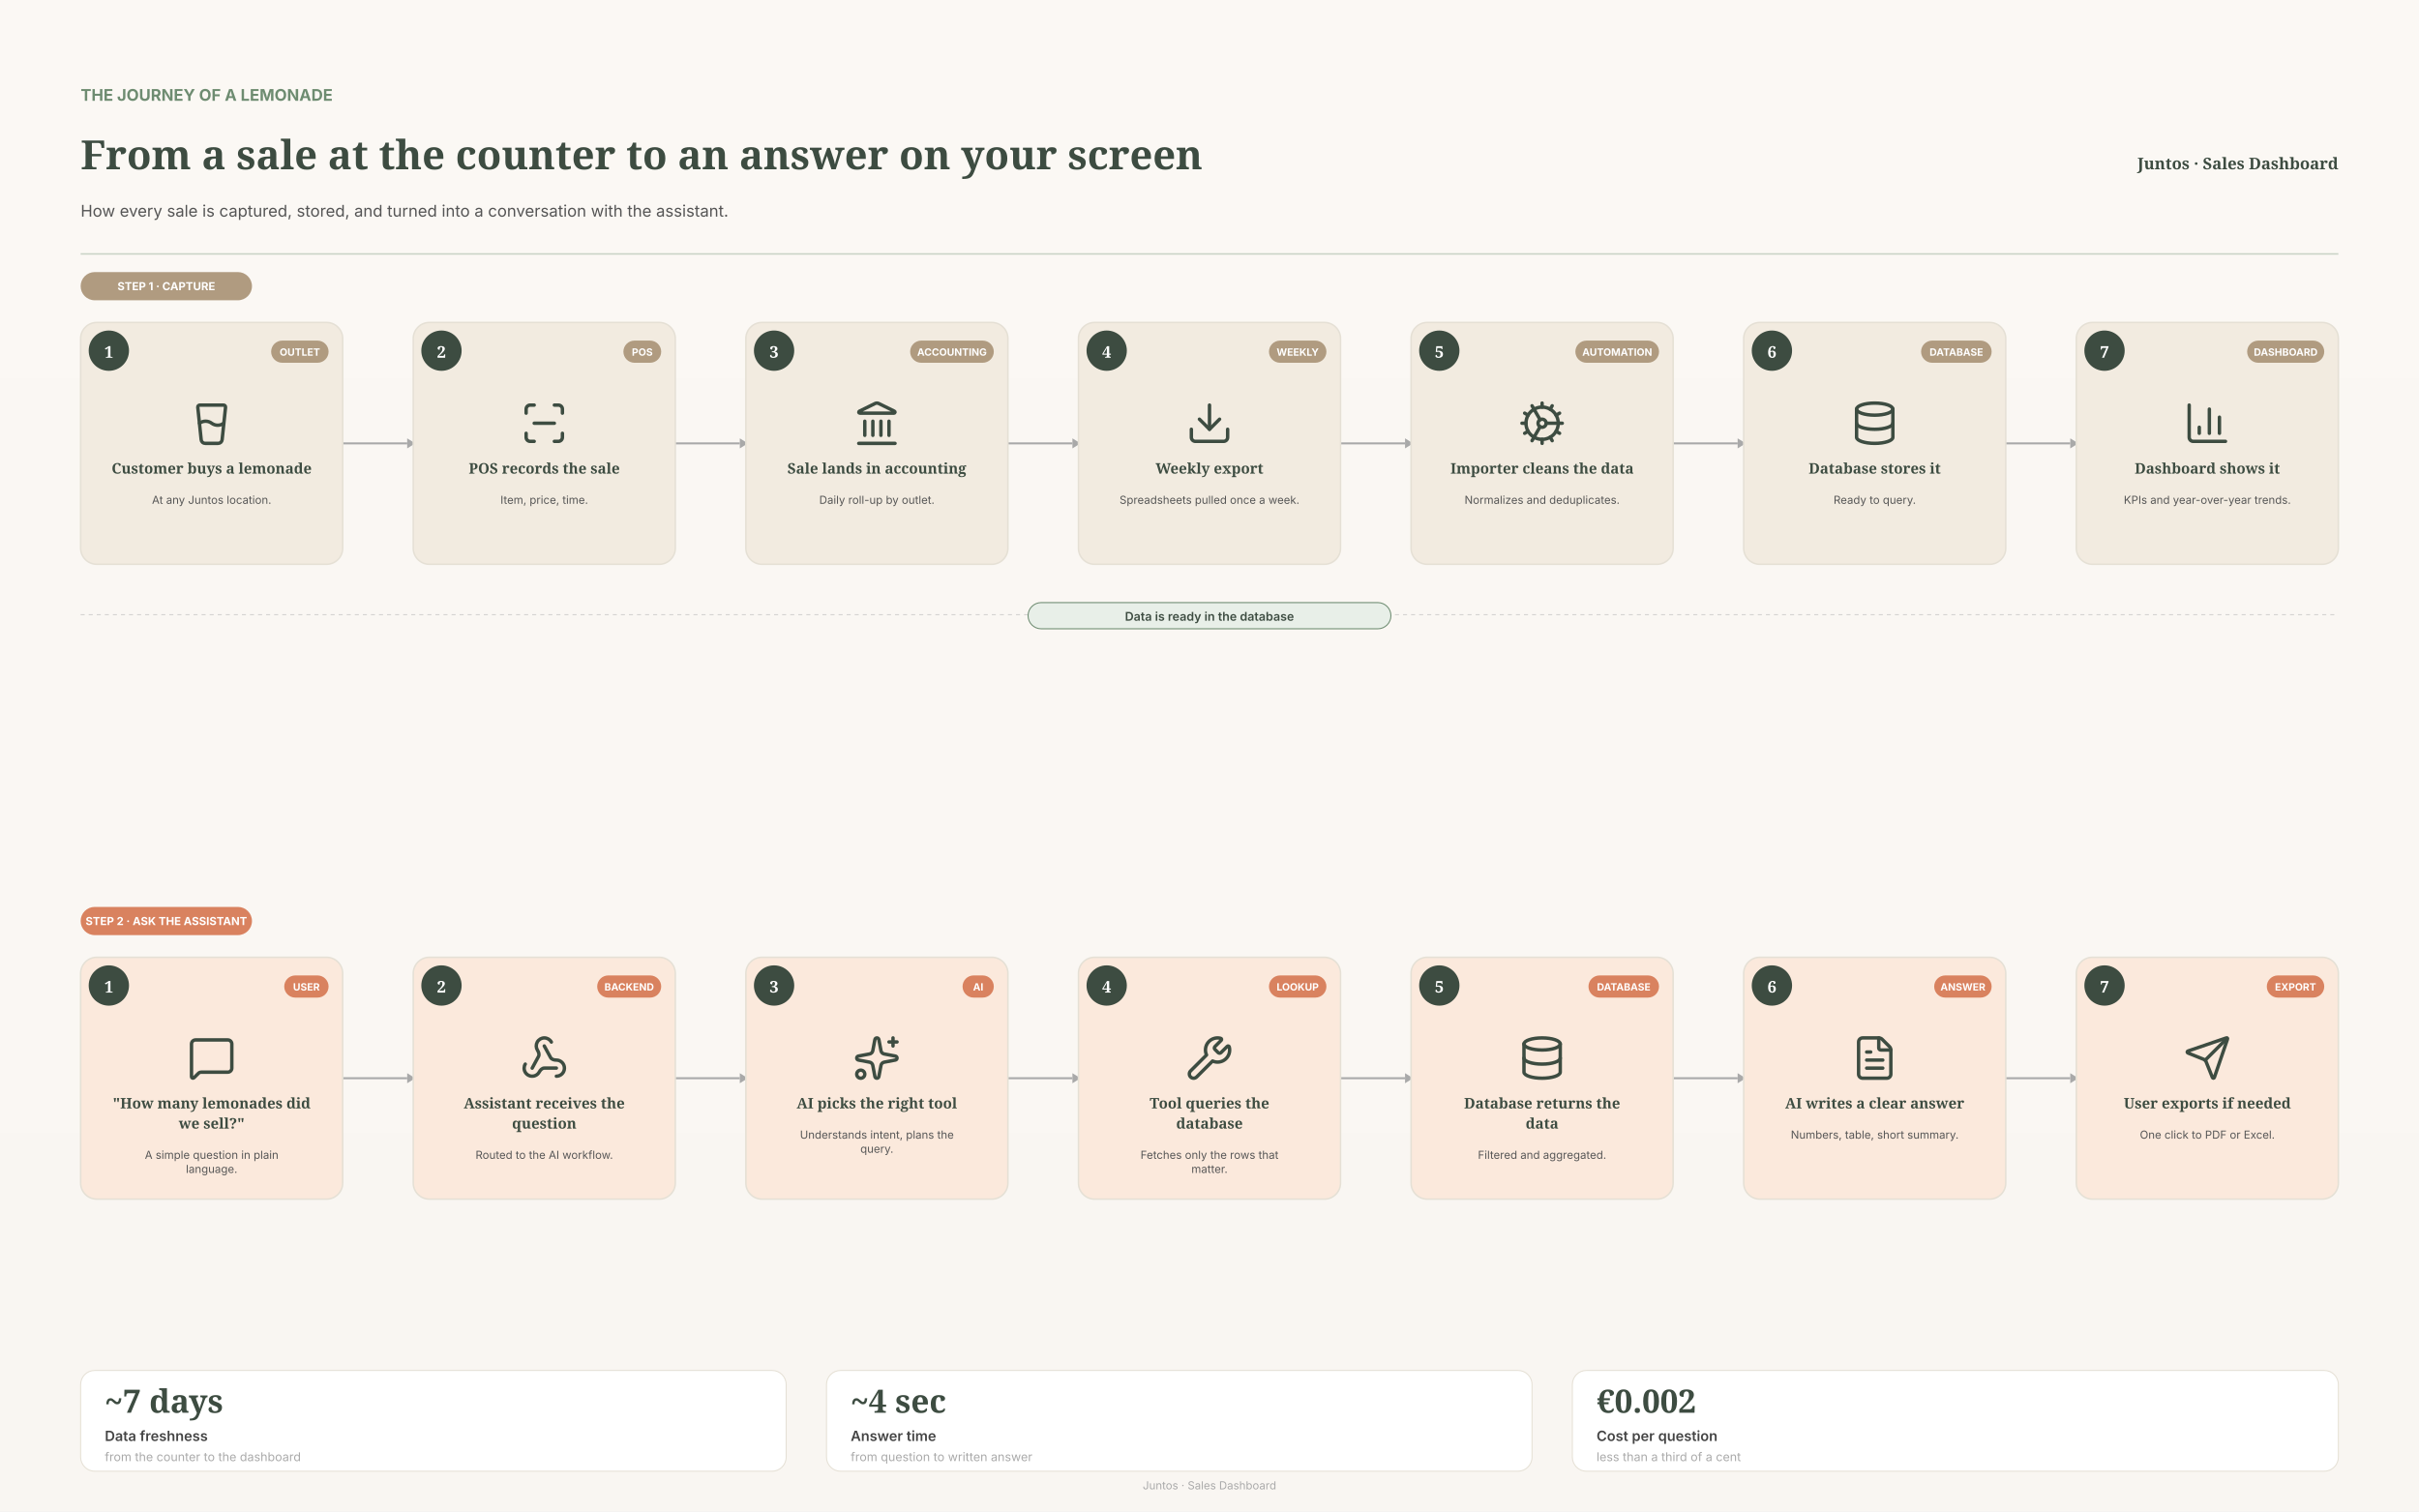
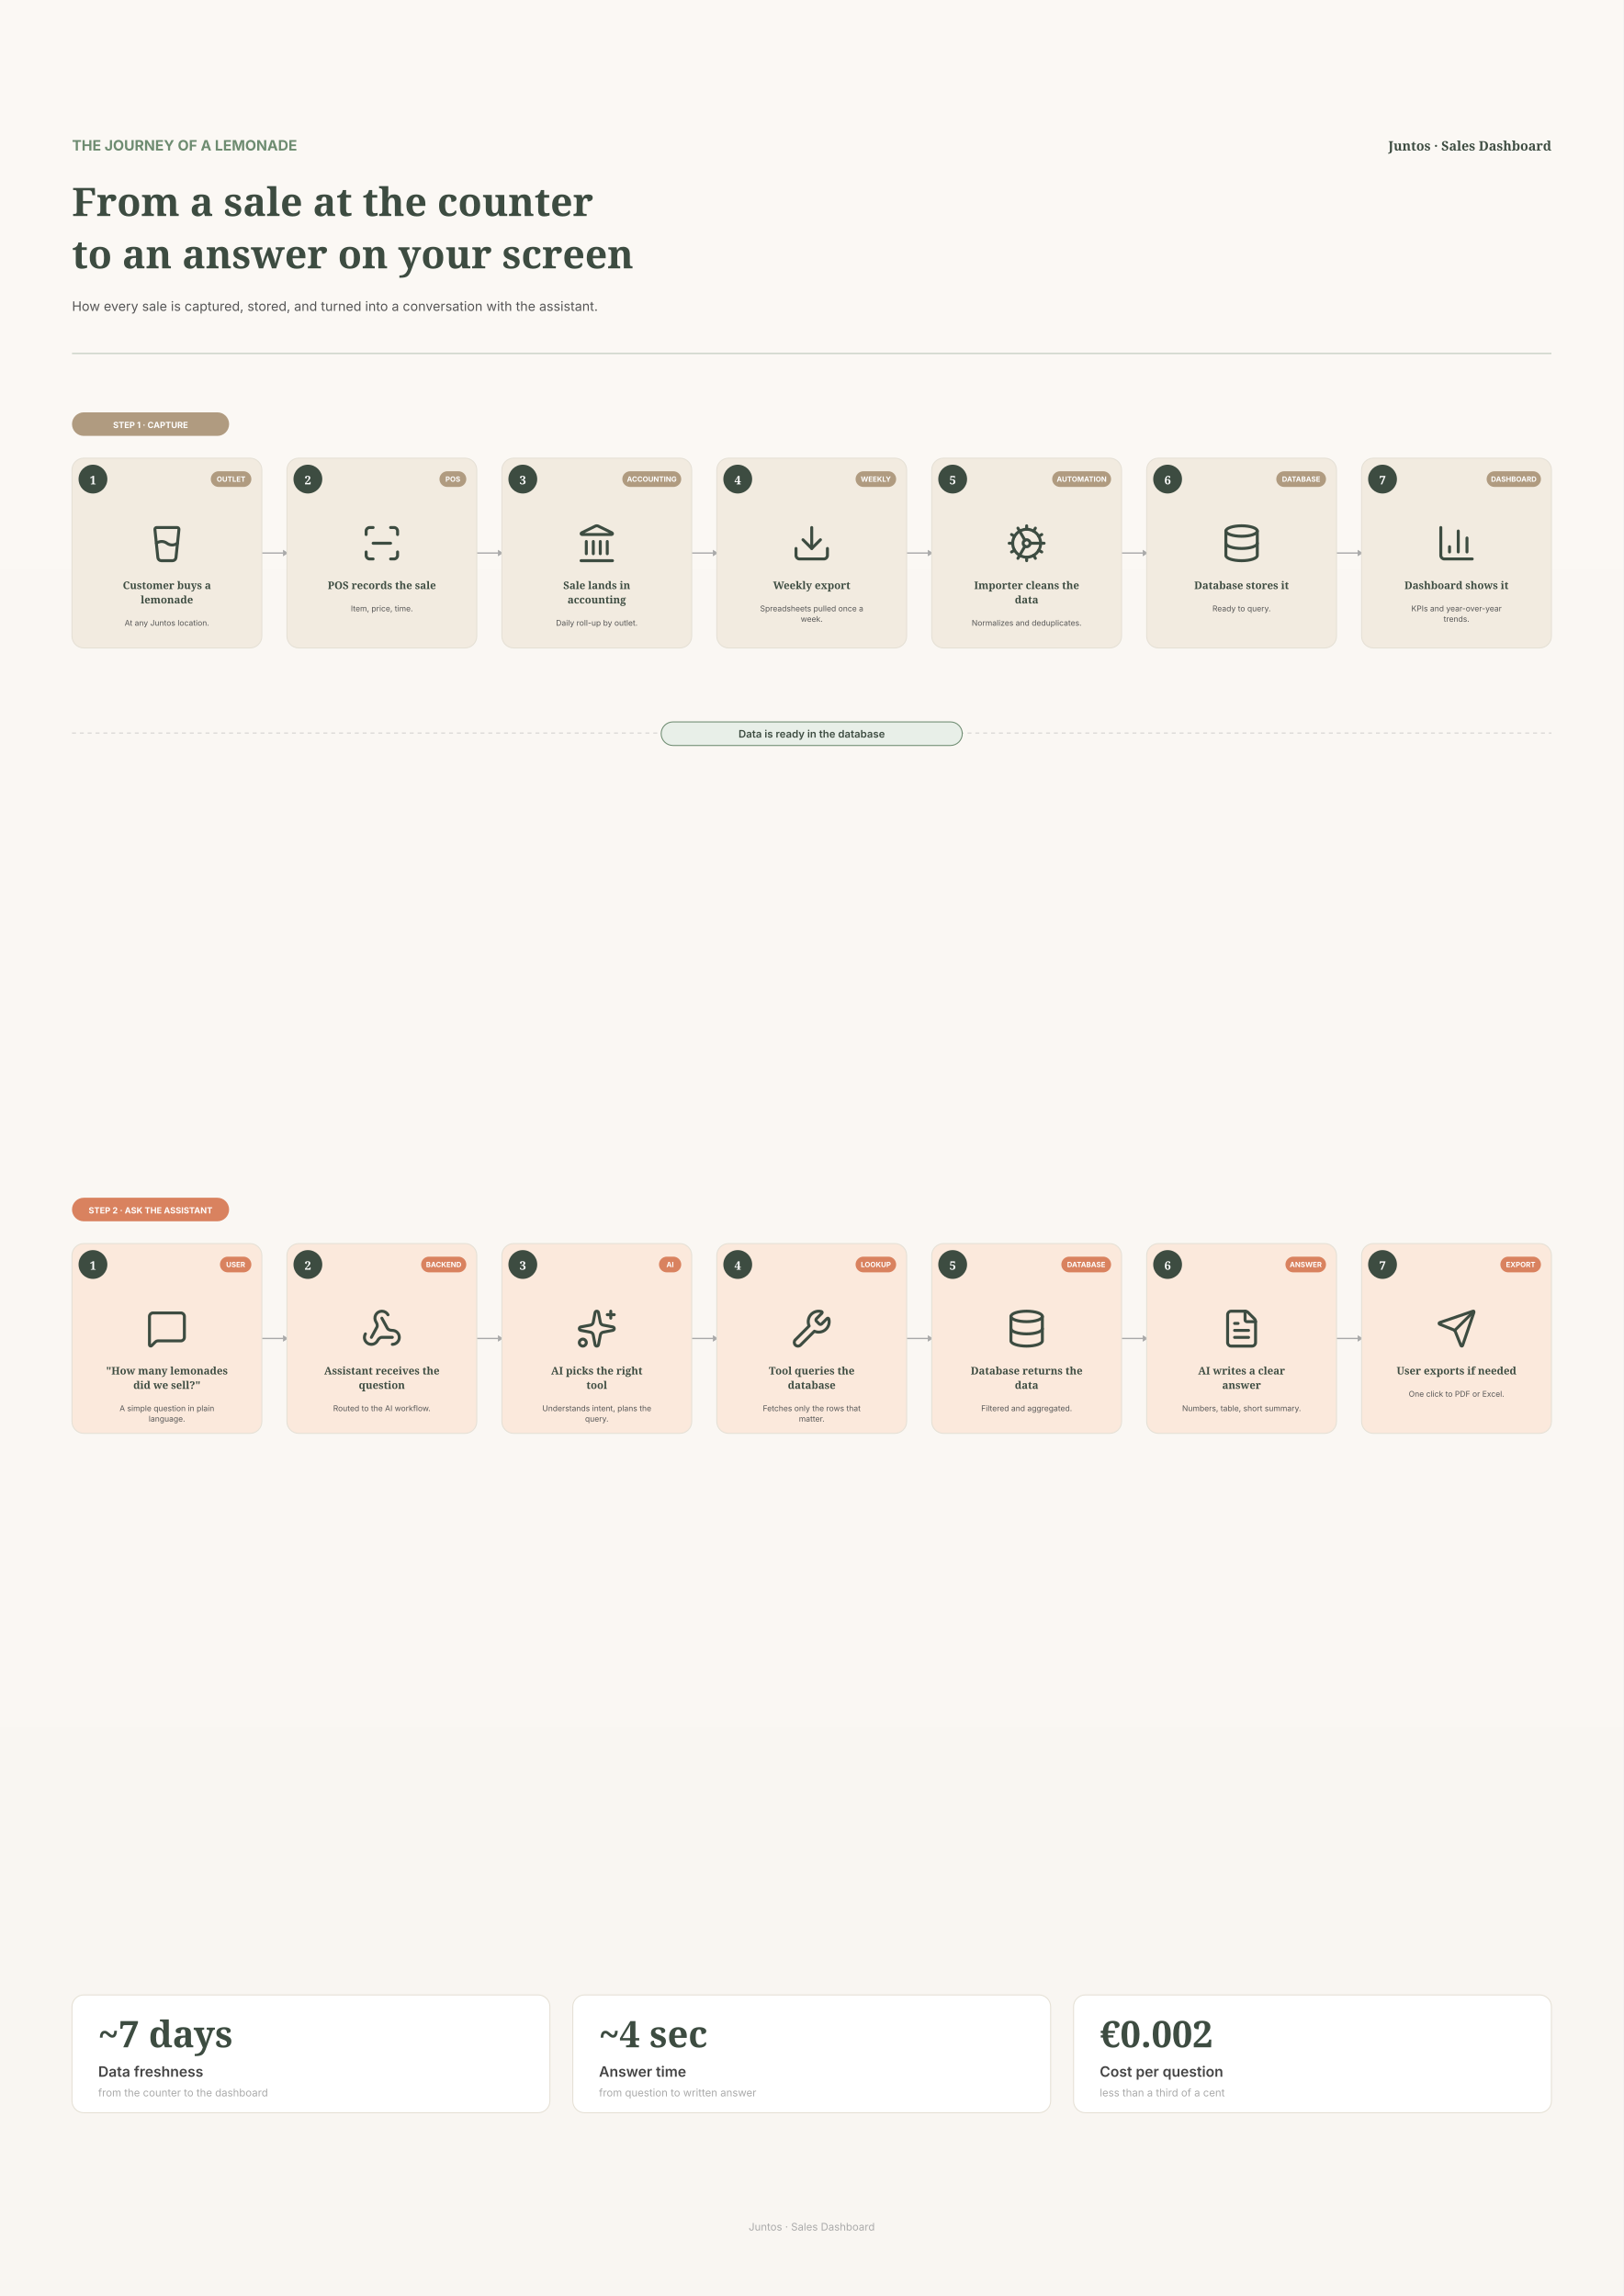
- <svg xmlns="http://www.w3.org/2000/svg" width="2400" height="1500" viewBox="0 0 2400 1500">
+ <svg xmlns="http://www.w3.org/2000/svg" width="2480" height="3508" viewBox="0 0 2480 3508">
  <defs>
    <linearGradient id="bgGrad" x1="0" y1="0" x2="0" y2="1">
      <stop offset="0%" stop-color="#FBF8F4" />
      <stop offset="100%" stop-color="#F9F6F2" />
    </linearGradient>
  </defs>
  <rect width="100%" height="100%" fill="url(#bgGrad)" />
-   <text x="80" y="100" font-family="Inter, sans-serif" font-size="16" font-weight="700" fill="#6E8C71" text-anchor="start">THE JOURNEY OF A LEMONADE</text>
-   <text x="80" y="168" font-family="Lora, serif" font-size="40" font-weight="600" fill="#3D4C41" text-anchor="start">From a sale at the counter to an answer on your screen</text>
-   <text x="80" y="215" font-family="Inter, sans-serif" font-size="16" font-weight="normal" fill="#555" text-anchor="start">How every sale is captured, stored, and turned into a conversation with the assistant.</text>
-   <line x1="80" y1="252" x2="2320" y2="252" stroke="#6E8C71" stroke-width="1.5" opacity="0.35" />
-   <text x="2320" y="168" font-family="Lora, serif" font-size="16" font-weight="600" fill="#3D4C41" text-anchor="end">Juntos · Sales Dashboard</text>
-   <rect x="80" y="270" width="170" height="28" rx="14" ry="14" fill="#B09B80" />
-   <text x="165" y="288" font-family="Inter, sans-serif" font-size="11" font-weight="700" fill="#fff" text-anchor="middle">STEP 1 · CAPTURE</text>
-   <line x1="336" y1="440" x2="404" y2="440" stroke="#A9A9A9" stroke-width="2" />
-   <polygon points="404,435 412,440 404,445" fill="#A9A9A9" />
-   <line x1="666" y1="440" x2="734" y2="440" stroke="#A9A9A9" stroke-width="2" />
-   <polygon points="734,435 742,440 734,445" fill="#A9A9A9" />
-   <line x1="996" y1="440" x2="1064" y2="440" stroke="#A9A9A9" stroke-width="2" />
-   <polygon points="1064,435 1072,440 1064,445" fill="#A9A9A9" />
-   <line x1="1326" y1="440" x2="1394" y2="440" stroke="#A9A9A9" stroke-width="2" />
-   <polygon points="1394,435 1402,440 1394,445" fill="#A9A9A9" />
-   <line x1="1656" y1="440" x2="1724" y2="440" stroke="#A9A9A9" stroke-width="2" />
-   <polygon points="1724,435 1732,440 1724,445" fill="#A9A9A9" />
-   <line x1="1986" y1="440" x2="2054" y2="440" stroke="#A9A9A9" stroke-width="2" />
-   <polygon points="2054,435 2062,440 2054,445" fill="#A9A9A9" />
-   <rect x="80" y="320" width="260" height="240" rx="16" ry="16" fill="#F2EBE0" stroke="#E5E0D5" stroke-width="1.5" />
-   <circle cx="108" cy="348" r="20" fill="#3D4C41" />
-   <text x="108" y="355" font-family="Lora, serif" font-size="16" font-weight="700" fill="#fff" text-anchor="middle">1</text>
-   <rect x="269" y="338" width="57" height="22" rx="11" ry="11" fill="#B09B80" />
-   <text x="297.5" y="353" font-family="Inter, sans-serif" font-size="10" font-weight="700" fill="#fff" text-anchor="middle">OUTLET</text>
-   <g transform="translate(186, 396) scale(2)" fill="none" stroke="#3D4C41" stroke-width="1.7" stroke-linecap="round" stroke-linejoin="round">
+   <text x="110" y="230" font-family="Inter, sans-serif" font-size="22" font-weight="700" fill="#6E8C71" text-anchor="start">THE JOURNEY OF A LEMONADE</text>
+   <text x="110" y="330" font-family="Lora, serif" font-size="60" font-weight="600" fill="#3D4C41" text-anchor="start">From a sale at the counter</text>
+   <text x="110" y="410" font-family="Lora, serif" font-size="60" font-weight="600" fill="#3D4C41" text-anchor="start">to an answer on your screen</text>
+   <text x="110" y="475" font-family="Inter, sans-serif" font-size="20" font-weight="normal" fill="#555" text-anchor="start">How every sale is captured, stored, and turned into a conversation with the assistant.</text>
+   <line x1="110" y1="540" x2="2370" y2="540" stroke="#6E8C71" stroke-width="2" opacity="0.35" />
+   <text x="2370" y="230" font-family="Lora, serif" font-size="20" font-weight="600" fill="#3D4C41" text-anchor="end">Juntos · Sales Dashboard</text>
+   <rect x="110" y="630" width="240" height="36" rx="18" ry="18" fill="#B09B80" />
+   <text x="230" y="654" font-family="Inter, sans-serif" font-size="13" font-weight="700" fill="#fff" text-anchor="middle">STEP 1 · CAPTURE</text>
+   <line x1="396" y1="845" x2="432.333" y2="845" stroke="#A9A9A9" stroke-width="2" />
+   <polygon points="432.333,840 440.333,845 432.333,850" fill="#A9A9A9" />
+   <line x1="724.333" y1="845" x2="760.667" y2="845" stroke="#A9A9A9" stroke-width="2" />
+   <polygon points="760.667,840 768.667,845 760.667,850" fill="#A9A9A9" />
+   <line x1="1052.667" y1="845" x2="1089" y2="845" stroke="#A9A9A9" stroke-width="2" />
+   <polygon points="1089,840 1097,845 1089,850" fill="#A9A9A9" />
+   <line x1="1381" y1="845" x2="1417.333" y2="845" stroke="#A9A9A9" stroke-width="2" />
+   <polygon points="1417.333,840 1425.333,845 1417.333,850" fill="#A9A9A9" />
+   <line x1="1709.333" y1="845" x2="1745.667" y2="845" stroke="#A9A9A9" stroke-width="2" />
+   <polygon points="1745.667,840 1753.667,845 1745.667,850" fill="#A9A9A9" />
+   <line x1="2037.667" y1="845" x2="2074" y2="845" stroke="#A9A9A9" stroke-width="2" />
+   <polygon points="2074,840 2082,845 2074,850" fill="#A9A9A9" />
+   <rect x="110" y="700" width="290" height="290" rx="18" ry="18" fill="#F2EBE0" stroke="#E5E0D5" stroke-width="1.5" />
+   <circle cx="142" cy="732" r="22" fill="#3D4C41" />
+   <text x="142" y="740" font-family="Lora, serif" font-size="18" font-weight="700" fill="#fff" text-anchor="middle">1</text>
+   <rect x="322" y="720" width="62" height="24" rx="12" ry="12" fill="#B09B80" />
+   <text x="353" y="736" font-family="Inter, sans-serif" font-size="11" font-weight="700" fill="#fff" text-anchor="middle">OUTLET</text>
+   <g transform="translate(223, 798) scale(2.666667)" fill="none" stroke="#3D4C41" stroke-width="1.7" stroke-linecap="round" stroke-linejoin="round">
    <path d="M5.116 4.104A1 1 0 0 1 6.11 3h11.78a1 1 0 0 1 .994 1.105L17.19 20.21A2 2 0 0 1 15.2 22H8.8a2 2 0 0 1-2-1.79z" />
    <path d="M6 12a5 5 0 0 1 6 0 5 5 0 0 0 6 0" />
  </g>
-   <text x="210" y="470" font-family="Lora, serif" font-size="14.5" font-weight="600" fill="#3D4C41" text-anchor="middle">Customer buys a lemonade</text>
-   <text x="210" y="500" font-family="Inter, sans-serif" font-size="11" font-weight="normal" fill="#555" text-anchor="middle">At any Juntos location.</text>
-   <rect x="410" y="320" width="260" height="240" rx="16" ry="16" fill="#F2EBE0" stroke="#E5E0D5" stroke-width="1.5" />
-   <circle cx="438" cy="348" r="20" fill="#3D4C41" />
-   <text x="438" y="355" font-family="Lora, serif" font-size="16" font-weight="700" fill="#fff" text-anchor="middle">2</text>
-   <rect x="618.5" y="338" width="37.5" height="22" rx="11" ry="11" fill="#B09B80" />
-   <text x="637.25" y="353" font-family="Inter, sans-serif" font-size="10" font-weight="700" fill="#fff" text-anchor="middle">POS</text>
-   <g transform="translate(516, 396) scale(2)" fill="none" stroke="#3D4C41" stroke-width="1.7" stroke-linecap="round" stroke-linejoin="round">
+   <text x="255" y="900" font-family="Lora, serif" font-size="16" font-weight="600" fill="#3D4C41" text-anchor="middle">Customer buys a</text>
+   <text x="255" y="922" font-family="Lora, serif" font-size="16" font-weight="600" fill="#3D4C41" text-anchor="middle">lemonade</text>
+   <text x="255" y="956" font-family="Inter, sans-serif" font-size="12" font-weight="normal" fill="#555" text-anchor="middle">At any Juntos location.</text>
+   <rect x="438.333" y="700" width="290" height="290" rx="18" ry="18" fill="#F2EBE0" stroke="#E5E0D5" stroke-width="1.5" />
+   <circle cx="470.333" cy="732" r="22" fill="#3D4C41" />
+   <text x="470.333" y="740" font-family="Lora, serif" font-size="18" font-weight="700" fill="#fff" text-anchor="middle">2</text>
+   <rect x="671.333" y="720" width="41" height="24" rx="12" ry="12" fill="#B09B80" />
+   <text x="691.833" y="736" font-family="Inter, sans-serif" font-size="11" font-weight="700" fill="#fff" text-anchor="middle">POS</text>
+   <g transform="translate(551.3333, 798) scale(2.666667)" fill="none" stroke="#3D4C41" stroke-width="1.7" stroke-linecap="round" stroke-linejoin="round">
    <path d="M3 7V5a2 2 0 0 1 2-2h2" />
    <path d="M17 3h2a2 2 0 0 1 2 2v2" />
    <path d="M21 17v2a2 2 0 0 1-2 2h-2" />
    <path d="M7 21H5a2 2 0 0 1-2-2v-2" />
    <path d="M7 12h10" />
  </g>
-   <text x="540" y="470" font-family="Lora, serif" font-size="14.5" font-weight="600" fill="#3D4C41" text-anchor="middle">POS records the sale</text>
-   <text x="540" y="500" font-family="Inter, sans-serif" font-size="11" font-weight="normal" fill="#555" text-anchor="middle">Item, price, time.</text>
-   <rect x="740" y="320" width="260" height="240" rx="16" ry="16" fill="#F2EBE0" stroke="#E5E0D5" stroke-width="1.5" />
-   <circle cx="768" cy="348" r="20" fill="#3D4C41" />
-   <text x="768" y="355" font-family="Lora, serif" font-size="16" font-weight="700" fill="#fff" text-anchor="middle">3</text>
-   <rect x="903" y="338" width="83" height="22" rx="11" ry="11" fill="#B09B80" />
-   <text x="944.5" y="353" font-family="Inter, sans-serif" font-size="10" font-weight="700" fill="#fff" text-anchor="middle">ACCOUNTING</text>
-   <g transform="translate(846, 396) scale(2)" fill="none" stroke="#3D4C41" stroke-width="1.7" stroke-linecap="round" stroke-linejoin="round">
+   <text x="583.333" y="900" font-family="Lora, serif" font-size="16" font-weight="600" fill="#3D4C41" text-anchor="middle">POS records the sale</text>
+   <text x="583.333" y="934" font-family="Inter, sans-serif" font-size="12" font-weight="normal" fill="#555" text-anchor="middle">Item, price, time.</text>
+   <rect x="766.667" y="700" width="290" height="290" rx="18" ry="18" fill="#F2EBE0" stroke="#E5E0D5" stroke-width="1.5" />
+   <circle cx="798.667" cy="732" r="22" fill="#3D4C41" />
+   <text x="798.667" y="740" font-family="Lora, serif" font-size="18" font-weight="700" fill="#fff" text-anchor="middle">3</text>
+   <rect x="950.667" y="720" width="90" height="24" rx="12" ry="12" fill="#B09B80" />
+   <text x="995.667" y="736" font-family="Inter, sans-serif" font-size="11" font-weight="700" fill="#fff" text-anchor="middle">ACCOUNTING</text>
+   <g transform="translate(879.6667, 798) scale(2.666667)" fill="none" stroke="#3D4C41" stroke-width="1.7" stroke-linecap="round" stroke-linejoin="round">
    <path d="M10 18v-7" />
    <path d="M11.119 2.205a2 2 0 0 1 1.762 0l7.84 3.846A.5.5 0 0 1 20.5 7h-17a.5.5 0 0 1-.22-.949z" />
    <path d="M14 18v-7" />
    <path d="M18 18v-7" />
    <path d="M3 22h18" />
    <path d="M6 18v-7" />
  </g>
-   <text x="870" y="470" font-family="Lora, serif" font-size="14.5" font-weight="600" fill="#3D4C41" text-anchor="middle">Sale lands in accounting</text>
-   <text x="870" y="500" font-family="Inter, sans-serif" font-size="11" font-weight="normal" fill="#555" text-anchor="middle">Daily roll-up by outlet.</text>
-   <rect x="1070" y="320" width="260" height="240" rx="16" ry="16" fill="#F2EBE0" stroke="#E5E0D5" stroke-width="1.5" />
-   <circle cx="1098" cy="348" r="20" fill="#3D4C41" />
-   <text x="1098" y="355" font-family="Lora, serif" font-size="16" font-weight="700" fill="#fff" text-anchor="middle">4</text>
-   <rect x="1259" y="338" width="57" height="22" rx="11" ry="11" fill="#B09B80" />
-   <text x="1287.5" y="353" font-family="Inter, sans-serif" font-size="10" font-weight="700" fill="#fff" text-anchor="middle">WEEKLY</text>
-   <g transform="translate(1176, 396) scale(2)" fill="none" stroke="#3D4C41" stroke-width="1.7" stroke-linecap="round" stroke-linejoin="round">
+   <text x="911.667" y="900" font-family="Lora, serif" font-size="16" font-weight="600" fill="#3D4C41" text-anchor="middle">Sale lands in</text>
+   <text x="911.667" y="922" font-family="Lora, serif" font-size="16" font-weight="600" fill="#3D4C41" text-anchor="middle">accounting</text>
+   <text x="911.667" y="956" font-family="Inter, sans-serif" font-size="12" font-weight="normal" fill="#555" text-anchor="middle">Daily roll-up by outlet.</text>
+   <rect x="1095" y="700" width="290" height="290" rx="18" ry="18" fill="#F2EBE0" stroke="#E5E0D5" stroke-width="1.5" />
+   <circle cx="1127" cy="732" r="22" fill="#3D4C41" />
+   <text x="1127" y="740" font-family="Lora, serif" font-size="18" font-weight="700" fill="#fff" text-anchor="middle">4</text>
+   <rect x="1307" y="720" width="62" height="24" rx="12" ry="12" fill="#B09B80" />
+   <text x="1338" y="736" font-family="Inter, sans-serif" font-size="11" font-weight="700" fill="#fff" text-anchor="middle">WEEKLY</text>
+   <g transform="translate(1208, 798) scale(2.666667)" fill="none" stroke="#3D4C41" stroke-width="1.7" stroke-linecap="round" stroke-linejoin="round">
    <path d="M12 15V3" />
    <path d="M21 15v4a2 2 0 0 1-2 2H5a2 2 0 0 1-2-2v-4" />
    <path d="m7 10 5 5 5-5" />
  </g>
-   <text x="1200" y="470" font-family="Lora, serif" font-size="14.5" font-weight="600" fill="#3D4C41" text-anchor="middle">Weekly export</text>
-   <text x="1200" y="500" font-family="Inter, sans-serif" font-size="11" font-weight="normal" fill="#555" text-anchor="middle">Spreadsheets pulled once a week.</text>
-   <rect x="1400" y="320" width="260" height="240" rx="16" ry="16" fill="#F2EBE0" stroke="#E5E0D5" stroke-width="1.5" />
-   <circle cx="1428" cy="348" r="20" fill="#3D4C41" />
-   <text x="1428" y="355" font-family="Lora, serif" font-size="16" font-weight="700" fill="#fff" text-anchor="middle">5</text>
-   <rect x="1563" y="338" width="83" height="22" rx="11" ry="11" fill="#B09B80" />
-   <text x="1604.5" y="353" font-family="Inter, sans-serif" font-size="10" font-weight="700" fill="#fff" text-anchor="middle">AUTOMATION</text>
-   <g transform="translate(1506, 396) scale(2)" fill="none" stroke="#3D4C41" stroke-width="1.7" stroke-linecap="round" stroke-linejoin="round">
+   <text x="1240" y="900" font-family="Lora, serif" font-size="16" font-weight="600" fill="#3D4C41" text-anchor="middle">Weekly export</text>
+   <text x="1240" y="934" font-family="Inter, sans-serif" font-size="12" font-weight="normal" fill="#555" text-anchor="middle">Spreadsheets pulled once a</text>
+   <text x="1240" y="950" font-family="Inter, sans-serif" font-size="12" font-weight="normal" fill="#555" text-anchor="middle">week.</text>
+   <rect x="1423.333" y="700" width="290" height="290" rx="18" ry="18" fill="#F2EBE0" stroke="#E5E0D5" stroke-width="1.5" />
+   <circle cx="1455.333" cy="732" r="22" fill="#3D4C41" />
+   <text x="1455.333" y="740" font-family="Lora, serif" font-size="18" font-weight="700" fill="#fff" text-anchor="middle">5</text>
+   <rect x="1607.333" y="720" width="90" height="24" rx="12" ry="12" fill="#B09B80" />
+   <text x="1652.333" y="736" font-family="Inter, sans-serif" font-size="11" font-weight="700" fill="#fff" text-anchor="middle">AUTOMATION</text>
+   <g transform="translate(1536.333, 798) scale(2.666667)" fill="none" stroke="#3D4C41" stroke-width="1.7" stroke-linecap="round" stroke-linejoin="round">
    <path d="M11 10.27 7 3.34" />
    <path d="m11 13.73-4 6.93" />
    <path d="M12 22v-2" />
    <path d="M12 2v2" />
    <path d="M14 12h8" />
    <path d="m17 20.66-1-1.73" />
    <path d="m17 3.34-1 1.73" />
    <path d="M2 12h2" />
    <path d="m20.66 17-1.73-1" />
    <path d="m20.66 7-1.73 1" />
    <path d="m3.34 17 1.73-1" />
    <path d="m3.34 7 1.73 1" />
    <circle cx="12" cy="12" r="2" />
    <circle cx="12" cy="12" r="8" />
  </g>
-   <text x="1530" y="470" font-family="Lora, serif" font-size="14.5" font-weight="600" fill="#3D4C41" text-anchor="middle">Importer cleans the data</text>
-   <text x="1530" y="500" font-family="Inter, sans-serif" font-size="11" font-weight="normal" fill="#555" text-anchor="middle">Normalizes and deduplicates.</text>
-   <rect x="1730" y="320" width="260" height="240" rx="16" ry="16" fill="#F2EBE0" stroke="#E5E0D5" stroke-width="1.5" />
-   <circle cx="1758" cy="348" r="20" fill="#3D4C41" />
-   <text x="1758" y="355" font-family="Lora, serif" font-size="16" font-weight="700" fill="#fff" text-anchor="middle">6</text>
-   <rect x="1906" y="338" width="70" height="22" rx="11" ry="11" fill="#B09B80" />
-   <text x="1941" y="353" font-family="Inter, sans-serif" font-size="10" font-weight="700" fill="#fff" text-anchor="middle">DATABASE</text>
-   <g transform="translate(1836, 396) scale(2)" fill="none" stroke="#3D4C41" stroke-width="1.7" stroke-linecap="round" stroke-linejoin="round">
+   <text x="1568.333" y="900" font-family="Lora, serif" font-size="16" font-weight="600" fill="#3D4C41" text-anchor="middle">Importer cleans the</text>
+   <text x="1568.333" y="922" font-family="Lora, serif" font-size="16" font-weight="600" fill="#3D4C41" text-anchor="middle">data</text>
+   <text x="1568.333" y="956" font-family="Inter, sans-serif" font-size="12" font-weight="normal" fill="#555" text-anchor="middle">Normalizes and deduplicates.</text>
+   <rect x="1751.667" y="700" width="290" height="290" rx="18" ry="18" fill="#F2EBE0" stroke="#E5E0D5" stroke-width="1.5" />
+   <circle cx="1783.667" cy="732" r="22" fill="#3D4C41" />
+   <text x="1783.667" y="740" font-family="Lora, serif" font-size="18" font-weight="700" fill="#fff" text-anchor="middle">6</text>
+   <rect x="1949.667" y="720" width="76" height="24" rx="12" ry="12" fill="#B09B80" />
+   <text x="1987.667" y="736" font-family="Inter, sans-serif" font-size="11" font-weight="700" fill="#fff" text-anchor="middle">DATABASE</text>
+   <g transform="translate(1864.667, 798) scale(2.666667)" fill="none" stroke="#3D4C41" stroke-width="1.7" stroke-linecap="round" stroke-linejoin="round">
    <ellipse cx="12" cy="5" rx="9" ry="3" />
    <path d="M3 5V19A9 3 0 0 0 21 19V5" />
    <path d="M3 12A9 3 0 0 0 21 12" />
  </g>
-   <text x="1860" y="470" font-family="Lora, serif" font-size="14.5" font-weight="600" fill="#3D4C41" text-anchor="middle">Database stores it</text>
-   <text x="1860" y="500" font-family="Inter, sans-serif" font-size="11" font-weight="normal" fill="#555" text-anchor="middle">Ready to query.</text>
-   <rect x="2060" y="320" width="260" height="240" rx="16" ry="16" fill="#F2EBE0" stroke="#E5E0D5" stroke-width="1.5" />
-   <circle cx="2088" cy="348" r="20" fill="#3D4C41" />
-   <text x="2088" y="355" font-family="Lora, serif" font-size="16" font-weight="700" fill="#fff" text-anchor="middle">7</text>
-   <rect x="2229.5" y="338" width="76.5" height="22" rx="11" ry="11" fill="#B09B80" />
-   <text x="2267.75" y="353" font-family="Inter, sans-serif" font-size="10" font-weight="700" fill="#fff" text-anchor="middle">DASHBOARD</text>
-   <g transform="translate(2166, 396) scale(2)" fill="none" stroke="#3D4C41" stroke-width="1.7" stroke-linecap="round" stroke-linejoin="round">
+   <text x="1896.667" y="900" font-family="Lora, serif" font-size="16" font-weight="600" fill="#3D4C41" text-anchor="middle">Database stores it</text>
+   <text x="1896.667" y="934" font-family="Inter, sans-serif" font-size="12" font-weight="normal" fill="#555" text-anchor="middle">Ready to query.</text>
+   <rect x="2080" y="700" width="290" height="290" rx="18" ry="18" fill="#F2EBE0" stroke="#E5E0D5" stroke-width="1.5" />
+   <circle cx="2112" cy="732" r="22" fill="#3D4C41" />
+   <text x="2112" y="740" font-family="Lora, serif" font-size="18" font-weight="700" fill="#fff" text-anchor="middle">7</text>
+   <rect x="2271" y="720" width="83" height="24" rx="12" ry="12" fill="#B09B80" />
+   <text x="2312.5" y="736" font-family="Inter, sans-serif" font-size="11" font-weight="700" fill="#fff" text-anchor="middle">DASHBOARD</text>
+   <g transform="translate(2193, 798) scale(2.666667)" fill="none" stroke="#3D4C41" stroke-width="1.7" stroke-linecap="round" stroke-linejoin="round">
    <path d="M3 3v16a2 2 0 0 0 2 2h16" />
    <path d="M18 17V9" />
    <path d="M13 17V5" />
    <path d="M8 17v-3" />
  </g>
-   <text x="2190" y="470" font-family="Lora, serif" font-size="14.5" font-weight="600" fill="#3D4C41" text-anchor="middle">Dashboard shows it</text>
-   <text x="2190" y="500" font-family="Inter, sans-serif" font-size="11" font-weight="normal" fill="#555" text-anchor="middle">KPIs and year-over-year trends.</text>
+   <text x="2225" y="900" font-family="Lora, serif" font-size="16" font-weight="600" fill="#3D4C41" text-anchor="middle">Dashboard shows it</text>
+   <text x="2225" y="934" font-family="Inter, sans-serif" font-size="12" font-weight="normal" fill="#555" text-anchor="middle">KPIs and year-over-year</text>
+   <text x="2225" y="950" font-family="Inter, sans-serif" font-size="12" font-weight="normal" fill="#555" text-anchor="middle">trends.</text>
  <g>
-     <line x1="80" y1="610" x2="2320" y2="610" stroke="#A9A9A9" stroke-dasharray="4,4" stroke-width="1" opacity="0.5" />
-     <rect x="1020" y="598" width="360" height="26" rx="13" ry="13" fill="#E8EFE8" stroke="#6E8C71" />
-     <text x="1200" y="616" font-family="Inter, sans-serif" font-size="12" font-weight="600" fill="#3D4C41" text-anchor="middle">Data is ready in the database</text>
-   </g>
-   <rect x="80" y="900" width="170" height="28" rx="14" ry="14" fill="#D9825F" />
-   <text x="165" y="918" font-family="Inter, sans-serif" font-size="11" font-weight="700" fill="#fff" text-anchor="middle">STEP 2 · ASK THE ASSISTANT</text>
-   <line x1="336" y1="1070" x2="404" y2="1070" stroke="#A9A9A9" stroke-width="2" />
-   <polygon points="404,1065 412,1070 404,1075" fill="#A9A9A9" />
-   <line x1="666" y1="1070" x2="734" y2="1070" stroke="#A9A9A9" stroke-width="2" />
-   <polygon points="734,1065 742,1070 734,1075" fill="#A9A9A9" />
-   <line x1="996" y1="1070" x2="1064" y2="1070" stroke="#A9A9A9" stroke-width="2" />
-   <polygon points="1064,1065 1072,1070 1064,1075" fill="#A9A9A9" />
-   <line x1="1326" y1="1070" x2="1394" y2="1070" stroke="#A9A9A9" stroke-width="2" />
-   <polygon points="1394,1065 1402,1070 1394,1075" fill="#A9A9A9" />
-   <line x1="1656" y1="1070" x2="1724" y2="1070" stroke="#A9A9A9" stroke-width="2" />
-   <polygon points="1724,1065 1732,1070 1724,1075" fill="#A9A9A9" />
-   <line x1="1986" y1="1070" x2="2054" y2="1070" stroke="#A9A9A9" stroke-width="2" />
-   <polygon points="2054,1065 2062,1070 2054,1075" fill="#A9A9A9" />
-   <rect x="80" y="950" width="260" height="240" rx="16" ry="16" fill="#FBE9DC" stroke="#E5E0D5" stroke-width="1.5" />
-   <circle cx="108" cy="978" r="20" fill="#3D4C41" />
-   <text x="108" y="985" font-family="Lora, serif" font-size="16" font-weight="700" fill="#fff" text-anchor="middle">1</text>
-   <rect x="282" y="968" width="44" height="22" rx="11" ry="11" fill="#D9825F" />
-   <text x="304" y="983" font-family="Inter, sans-serif" font-size="10" font-weight="700" fill="#fff" text-anchor="middle">USER</text>
-   <g transform="translate(186, 1026) scale(2)" fill="none" stroke="#3D4C41" stroke-width="1.7" stroke-linecap="round" stroke-linejoin="round">
+     <line x1="110" y1="1120" x2="2370" y2="1120" stroke="#A9A9A9" stroke-dasharray="6,6" stroke-width="1.5" opacity="0.5" />
+     <rect x="1010" y="1103" width="460" height="36" rx="18" ry="18" fill="#E8EFE8" stroke="#6E8C71" stroke-width="1.5" />
+     <text x="1240" y="1127" font-family="Inter, sans-serif" font-size="16" font-weight="600" fill="#3D4C41" text-anchor="middle">Data is ready in the database</text>
+   </g>
+   <rect x="110" y="1830" width="240" height="36" rx="18" ry="18" fill="#D9825F" />
+   <text x="230" y="1854" font-family="Inter, sans-serif" font-size="13" font-weight="700" fill="#fff" text-anchor="middle">STEP 2 · ASK THE ASSISTANT</text>
+   <line x1="396" y1="2045" x2="432.333" y2="2045" stroke="#A9A9A9" stroke-width="2" />
+   <polygon points="432.333,2040 440.333,2045 432.333,2050" fill="#A9A9A9" />
+   <line x1="724.333" y1="2045" x2="760.667" y2="2045" stroke="#A9A9A9" stroke-width="2" />
+   <polygon points="760.667,2040 768.667,2045 760.667,2050" fill="#A9A9A9" />
+   <line x1="1052.667" y1="2045" x2="1089" y2="2045" stroke="#A9A9A9" stroke-width="2" />
+   <polygon points="1089,2040 1097,2045 1089,2050" fill="#A9A9A9" />
+   <line x1="1381" y1="2045" x2="1417.333" y2="2045" stroke="#A9A9A9" stroke-width="2" />
+   <polygon points="1417.333,2040 1425.333,2045 1417.333,2050" fill="#A9A9A9" />
+   <line x1="1709.333" y1="2045" x2="1745.667" y2="2045" stroke="#A9A9A9" stroke-width="2" />
+   <polygon points="1745.667,2040 1753.667,2045 1745.667,2050" fill="#A9A9A9" />
+   <line x1="2037.667" y1="2045" x2="2074" y2="2045" stroke="#A9A9A9" stroke-width="2" />
+   <polygon points="2074,2040 2082,2045 2074,2050" fill="#A9A9A9" />
+   <rect x="110" y="1900" width="290" height="290" rx="18" ry="18" fill="#FBE9DC" stroke="#E5E0D5" stroke-width="1.5" />
+   <circle cx="142" cy="1932" r="22" fill="#3D4C41" />
+   <text x="142" y="1940" font-family="Lora, serif" font-size="18" font-weight="700" fill="#fff" text-anchor="middle">1</text>
+   <rect x="336" y="1920" width="48" height="24" rx="12" ry="12" fill="#D9825F" />
+   <text x="360" y="1936" font-family="Inter, sans-serif" font-size="11" font-weight="700" fill="#fff" text-anchor="middle">USER</text>
+   <g transform="translate(223, 1998) scale(2.666667)" fill="none" stroke="#3D4C41" stroke-width="1.7" stroke-linecap="round" stroke-linejoin="round">
    <path d="M22 17a2 2 0 0 1-2 2H6.828a2 2 0 0 0-1.414.586l-2.202 2.202A.71.71 0 0 1 2 21.286V5a2 2 0 0 1 2-2h16a2 2 0 0 1 2 2z" />
  </g>
-   <text x="210" y="1100" font-family="Lora, serif" font-size="14.5" font-weight="600" fill="#3D4C41" text-anchor="middle">"How many lemonades did</text>
-   <text x="210" y="1120" font-family="Lora, serif" font-size="14.5" font-weight="600" fill="#3D4C41" text-anchor="middle">we sell?"</text>
-   <text x="210" y="1150" font-family="Inter, sans-serif" font-size="11" font-weight="normal" fill="#555" text-anchor="middle">A simple question in plain</text>
-   <text x="210" y="1164" font-family="Inter, sans-serif" font-size="11" font-weight="normal" fill="#555" text-anchor="middle">language.</text>
-   <rect x="410" y="950" width="260" height="240" rx="16" ry="16" fill="#FBE9DC" stroke="#E5E0D5" stroke-width="1.5" />
-   <circle cx="438" cy="978" r="20" fill="#3D4C41" />
-   <text x="438" y="985" font-family="Lora, serif" font-size="16" font-weight="700" fill="#fff" text-anchor="middle">2</text>
-   <rect x="592.5" y="968" width="63.5" height="22" rx="11" ry="11" fill="#D9825F" />
-   <text x="624.25" y="983" font-family="Inter, sans-serif" font-size="10" font-weight="700" fill="#fff" text-anchor="middle">BACKEND</text>
-   <g transform="translate(516, 1026) scale(2)" fill="none" stroke="#3D4C41" stroke-width="1.7" stroke-linecap="round" stroke-linejoin="round">
+   <text x="255" y="2100" font-family="Lora, serif" font-size="16" font-weight="600" fill="#3D4C41" text-anchor="middle">"How many lemonades</text>
+   <text x="255" y="2122" font-family="Lora, serif" font-size="16" font-weight="600" fill="#3D4C41" text-anchor="middle">did we sell?"</text>
+   <text x="255" y="2156" font-family="Inter, sans-serif" font-size="12" font-weight="normal" fill="#555" text-anchor="middle">A simple question in plain</text>
+   <text x="255" y="2172" font-family="Inter, sans-serif" font-size="12" font-weight="normal" fill="#555" text-anchor="middle">language.</text>
+   <rect x="438.333" y="1900" width="290" height="290" rx="18" ry="18" fill="#FBE9DC" stroke="#E5E0D5" stroke-width="1.5" />
+   <circle cx="470.333" cy="1932" r="22" fill="#3D4C41" />
+   <text x="470.333" y="1940" font-family="Lora, serif" font-size="18" font-weight="700" fill="#fff" text-anchor="middle">2</text>
+   <rect x="643.333" y="1920" width="69" height="24" rx="12" ry="12" fill="#D9825F" />
+   <text x="677.833" y="1936" font-family="Inter, sans-serif" font-size="11" font-weight="700" fill="#fff" text-anchor="middle">BACKEND</text>
+   <g transform="translate(551.3333, 1998) scale(2.666667)" fill="none" stroke="#3D4C41" stroke-width="1.7" stroke-linecap="round" stroke-linejoin="round">
    <path d="M18 16.98h-5.99c-1.1 0-1.95.94-2.48 1.9A4 4 0 0 1 2 17c.01-.7.2-1.4.57-2" />
    <path d="m6 17 3.13-5.78c.53-.97.1-2.18-.5-3.1a4 4 0 1 1 6.89-4.06" />
    <path d="m12 6 3.13 5.73C15.66 12.7 16.9 13 18 13a4 4 0 0 1 0 8" />
  </g>
-   <text x="540" y="1100" font-family="Lora, serif" font-size="14.5" font-weight="600" fill="#3D4C41" text-anchor="middle">Assistant receives the</text>
-   <text x="540" y="1120" font-family="Lora, serif" font-size="14.5" font-weight="600" fill="#3D4C41" text-anchor="middle">question</text>
-   <text x="540" y="1150" font-family="Inter, sans-serif" font-size="11" font-weight="normal" fill="#555" text-anchor="middle">Routed to the AI workflow.</text>
-   <rect x="740" y="950" width="260" height="240" rx="16" ry="16" fill="#FBE9DC" stroke="#E5E0D5" stroke-width="1.5" />
-   <circle cx="768" cy="978" r="20" fill="#3D4C41" />
-   <text x="768" y="985" font-family="Lora, serif" font-size="16" font-weight="700" fill="#fff" text-anchor="middle">3</text>
-   <rect x="955" y="968" width="31" height="22" rx="11" ry="11" fill="#D9825F" />
-   <text x="970.5" y="983" font-family="Inter, sans-serif" font-size="10" font-weight="700" fill="#fff" text-anchor="middle">AI</text>
-   <g transform="translate(846, 1026) scale(2)" fill="none" stroke="#3D4C41" stroke-width="1.7" stroke-linecap="round" stroke-linejoin="round">
+   <text x="583.333" y="2100" font-family="Lora, serif" font-size="16" font-weight="600" fill="#3D4C41" text-anchor="middle">Assistant receives the</text>
+   <text x="583.333" y="2122" font-family="Lora, serif" font-size="16" font-weight="600" fill="#3D4C41" text-anchor="middle">question</text>
+   <text x="583.333" y="2156" font-family="Inter, sans-serif" font-size="12" font-weight="normal" fill="#555" text-anchor="middle">Routed to the AI workflow.</text>
+   <rect x="766.667" y="1900" width="290" height="290" rx="18" ry="18" fill="#FBE9DC" stroke="#E5E0D5" stroke-width="1.5" />
+   <circle cx="798.667" cy="1932" r="22" fill="#3D4C41" />
+   <text x="798.667" y="1940" font-family="Lora, serif" font-size="18" font-weight="700" fill="#fff" text-anchor="middle">3</text>
+   <rect x="1006.667" y="1920" width="34" height="24" rx="12" ry="12" fill="#D9825F" />
+   <text x="1023.667" y="1936" font-family="Inter, sans-serif" font-size="11" font-weight="700" fill="#fff" text-anchor="middle">AI</text>
+   <g transform="translate(879.6667, 1998) scale(2.666667)" fill="none" stroke="#3D4C41" stroke-width="1.7" stroke-linecap="round" stroke-linejoin="round">
    <path d="M11.017 2.814a1 1 0 0 1 1.966 0l1.051 5.558a2 2 0 0 0 1.594 1.594l5.558 1.051a1 1 0 0 1 0 1.966l-5.558 1.051a2 2 0 0 0-1.594 1.594l-1.051 5.558a1 1 0 0 1-1.966 0l-1.051-5.558a2 2 0 0 0-1.594-1.594l-5.558-1.051a1 1 0 0 1 0-1.966l5.558-1.051a2 2 0 0 0 1.594-1.594z" />
    <path d="M20 2v4" />
    <path d="M22 4h-4" />
    <circle cx="4" cy="20" r="2" />
  </g>
-   <text x="870" y="1100" font-family="Lora, serif" font-size="14.5" font-weight="600" fill="#3D4C41" text-anchor="middle">AI picks the right tool</text>
-   <text x="870" y="1130" font-family="Inter, sans-serif" font-size="11" font-weight="normal" fill="#555" text-anchor="middle">Understands intent, plans the</text>
-   <text x="870" y="1144" font-family="Inter, sans-serif" font-size="11" font-weight="normal" fill="#555" text-anchor="middle">query.</text>
-   <rect x="1070" y="950" width="260" height="240" rx="16" ry="16" fill="#FBE9DC" stroke="#E5E0D5" stroke-width="1.5" />
-   <circle cx="1098" cy="978" r="20" fill="#3D4C41" />
-   <text x="1098" y="985" font-family="Lora, serif" font-size="16" font-weight="700" fill="#fff" text-anchor="middle">4</text>
-   <rect x="1259" y="968" width="57" height="22" rx="11" ry="11" fill="#D9825F" />
-   <text x="1287.5" y="983" font-family="Inter, sans-serif" font-size="10" font-weight="700" fill="#fff" text-anchor="middle">LOOKUP</text>
-   <g transform="translate(1176, 1026) scale(2)" fill="none" stroke="#3D4C41" stroke-width="1.7" stroke-linecap="round" stroke-linejoin="round">
+   <text x="911.667" y="2100" font-family="Lora, serif" font-size="16" font-weight="600" fill="#3D4C41" text-anchor="middle">AI picks the right</text>
+   <text x="911.667" y="2122" font-family="Lora, serif" font-size="16" font-weight="600" fill="#3D4C41" text-anchor="middle">tool</text>
+   <text x="911.667" y="2156" font-family="Inter, sans-serif" font-size="12" font-weight="normal" fill="#555" text-anchor="middle">Understands intent, plans the</text>
+   <text x="911.667" y="2172" font-family="Inter, sans-serif" font-size="12" font-weight="normal" fill="#555" text-anchor="middle">query.</text>
+   <rect x="1095" y="1900" width="290" height="290" rx="18" ry="18" fill="#FBE9DC" stroke="#E5E0D5" stroke-width="1.5" />
+   <circle cx="1127" cy="1932" r="22" fill="#3D4C41" />
+   <text x="1127" y="1940" font-family="Lora, serif" font-size="18" font-weight="700" fill="#fff" text-anchor="middle">4</text>
+   <rect x="1307" y="1920" width="62" height="24" rx="12" ry="12" fill="#D9825F" />
+   <text x="1338" y="1936" font-family="Inter, sans-serif" font-size="11" font-weight="700" fill="#fff" text-anchor="middle">LOOKUP</text>
+   <g transform="translate(1208, 1998) scale(2.666667)" fill="none" stroke="#3D4C41" stroke-width="1.7" stroke-linecap="round" stroke-linejoin="round">
    <path d="M14.7 6.3a1 1 0 0 0 0 1.4l1.6 1.6a1 1 0 0 0 1.4 0l3.106-3.105c.32-.322.863-.22.983.218a6 6 0 0 1-8.259 7.057l-7.91 7.91a1 1 0 0 1-2.999-3l7.91-7.91a6 6 0 0 1 7.057-8.259c.438.12.54.662.219.984z" />
  </g>
-   <text x="1200" y="1100" font-family="Lora, serif" font-size="14.5" font-weight="600" fill="#3D4C41" text-anchor="middle">Tool queries the</text>
-   <text x="1200" y="1120" font-family="Lora, serif" font-size="14.5" font-weight="600" fill="#3D4C41" text-anchor="middle">database</text>
-   <text x="1200" y="1150" font-family="Inter, sans-serif" font-size="11" font-weight="normal" fill="#555" text-anchor="middle">Fetches only the rows that</text>
-   <text x="1200" y="1164" font-family="Inter, sans-serif" font-size="11" font-weight="normal" fill="#555" text-anchor="middle">matter.</text>
-   <rect x="1400" y="950" width="260" height="240" rx="16" ry="16" fill="#FBE9DC" stroke="#E5E0D5" stroke-width="1.5" />
-   <circle cx="1428" cy="978" r="20" fill="#3D4C41" />
-   <text x="1428" y="985" font-family="Lora, serif" font-size="16" font-weight="700" fill="#fff" text-anchor="middle">5</text>
-   <rect x="1576" y="968" width="70" height="22" rx="11" ry="11" fill="#D9825F" />
-   <text x="1611" y="983" font-family="Inter, sans-serif" font-size="10" font-weight="700" fill="#fff" text-anchor="middle">DATABASE</text>
-   <g transform="translate(1506, 1026) scale(2)" fill="none" stroke="#3D4C41" stroke-width="1.7" stroke-linecap="round" stroke-linejoin="round">
+   <text x="1240" y="2100" font-family="Lora, serif" font-size="16" font-weight="600" fill="#3D4C41" text-anchor="middle">Tool queries the</text>
+   <text x="1240" y="2122" font-family="Lora, serif" font-size="16" font-weight="600" fill="#3D4C41" text-anchor="middle">database</text>
+   <text x="1240" y="2156" font-family="Inter, sans-serif" font-size="12" font-weight="normal" fill="#555" text-anchor="middle">Fetches only the rows that</text>
+   <text x="1240" y="2172" font-family="Inter, sans-serif" font-size="12" font-weight="normal" fill="#555" text-anchor="middle">matter.</text>
+   <rect x="1423.333" y="1900" width="290" height="290" rx="18" ry="18" fill="#FBE9DC" stroke="#E5E0D5" stroke-width="1.5" />
+   <circle cx="1455.333" cy="1932" r="22" fill="#3D4C41" />
+   <text x="1455.333" y="1940" font-family="Lora, serif" font-size="18" font-weight="700" fill="#fff" text-anchor="middle">5</text>
+   <rect x="1621.333" y="1920" width="76" height="24" rx="12" ry="12" fill="#D9825F" />
+   <text x="1659.333" y="1936" font-family="Inter, sans-serif" font-size="11" font-weight="700" fill="#fff" text-anchor="middle">DATABASE</text>
+   <g transform="translate(1536.333, 1998) scale(2.666667)" fill="none" stroke="#3D4C41" stroke-width="1.7" stroke-linecap="round" stroke-linejoin="round">
    <ellipse cx="12" cy="5" rx="9" ry="3" />
    <path d="M3 5V19A9 3 0 0 0 21 19V5" />
    <path d="M3 12A9 3 0 0 0 21 12" />
  </g>
-   <text x="1530" y="1100" font-family="Lora, serif" font-size="14.5" font-weight="600" fill="#3D4C41" text-anchor="middle">Database returns the</text>
-   <text x="1530" y="1120" font-family="Lora, serif" font-size="14.5" font-weight="600" fill="#3D4C41" text-anchor="middle">data</text>
-   <text x="1530" y="1150" font-family="Inter, sans-serif" font-size="11" font-weight="normal" fill="#555" text-anchor="middle">Filtered and aggregated.</text>
-   <rect x="1730" y="950" width="260" height="240" rx="16" ry="16" fill="#FBE9DC" stroke="#E5E0D5" stroke-width="1.5" />
-   <circle cx="1758" cy="978" r="20" fill="#3D4C41" />
-   <text x="1758" y="985" font-family="Lora, serif" font-size="16" font-weight="700" fill="#fff" text-anchor="middle">6</text>
-   <rect x="1919" y="968" width="57" height="22" rx="11" ry="11" fill="#D9825F" />
-   <text x="1947.5" y="983" font-family="Inter, sans-serif" font-size="10" font-weight="700" fill="#fff" text-anchor="middle">ANSWER</text>
-   <g transform="translate(1836, 1026) scale(2)" fill="none" stroke="#3D4C41" stroke-width="1.7" stroke-linecap="round" stroke-linejoin="round">
+   <text x="1568.333" y="2100" font-family="Lora, serif" font-size="16" font-weight="600" fill="#3D4C41" text-anchor="middle">Database returns the</text>
+   <text x="1568.333" y="2122" font-family="Lora, serif" font-size="16" font-weight="600" fill="#3D4C41" text-anchor="middle">data</text>
+   <text x="1568.333" y="2156" font-family="Inter, sans-serif" font-size="12" font-weight="normal" fill="#555" text-anchor="middle">Filtered and aggregated.</text>
+   <rect x="1751.667" y="1900" width="290" height="290" rx="18" ry="18" fill="#FBE9DC" stroke="#E5E0D5" stroke-width="1.5" />
+   <circle cx="1783.667" cy="1932" r="22" fill="#3D4C41" />
+   <text x="1783.667" y="1940" font-family="Lora, serif" font-size="18" font-weight="700" fill="#fff" text-anchor="middle">6</text>
+   <rect x="1963.667" y="1920" width="62" height="24" rx="12" ry="12" fill="#D9825F" />
+   <text x="1994.667" y="1936" font-family="Inter, sans-serif" font-size="11" font-weight="700" fill="#fff" text-anchor="middle">ANSWER</text>
+   <g transform="translate(1864.667, 1998) scale(2.666667)" fill="none" stroke="#3D4C41" stroke-width="1.7" stroke-linecap="round" stroke-linejoin="round">
    <path d="M6 22a2 2 0 0 1-2-2V4a2 2 0 0 1 2-2h8a2.4 2.4 0 0 1 1.704.706l3.588 3.588A2.4 2.4 0 0 1 20 8v12a2 2 0 0 1-2 2z" />
    <path d="M14 2v5a1 1 0 0 0 1 1h5" />
    <path d="M10 9H8" />
    <path d="M16 13H8" />
    <path d="M16 17H8" />
  </g>
-   <text x="1860" y="1100" font-family="Lora, serif" font-size="14.5" font-weight="600" fill="#3D4C41" text-anchor="middle">AI writes a clear answer</text>
-   <text x="1860" y="1130" font-family="Inter, sans-serif" font-size="11" font-weight="normal" fill="#555" text-anchor="middle">Numbers, table, short summary.</text>
-   <rect x="2060" y="950" width="260" height="240" rx="16" ry="16" fill="#FBE9DC" stroke="#E5E0D5" stroke-width="1.5" />
-   <circle cx="2088" cy="978" r="20" fill="#3D4C41" />
-   <text x="2088" y="985" font-family="Lora, serif" font-size="16" font-weight="700" fill="#fff" text-anchor="middle">7</text>
-   <rect x="2249" y="968" width="57" height="22" rx="11" ry="11" fill="#D9825F" />
-   <text x="2277.5" y="983" font-family="Inter, sans-serif" font-size="10" font-weight="700" fill="#fff" text-anchor="middle">EXPORT</text>
-   <g transform="translate(2166, 1026) scale(2)" fill="none" stroke="#3D4C41" stroke-width="1.7" stroke-linecap="round" stroke-linejoin="round">
+   <text x="1896.667" y="2100" font-family="Lora, serif" font-size="16" font-weight="600" fill="#3D4C41" text-anchor="middle">AI writes a clear</text>
+   <text x="1896.667" y="2122" font-family="Lora, serif" font-size="16" font-weight="600" fill="#3D4C41" text-anchor="middle">answer</text>
+   <text x="1896.667" y="2156" font-family="Inter, sans-serif" font-size="12" font-weight="normal" fill="#555" text-anchor="middle">Numbers, table, short summary.</text>
+   <rect x="2080" y="1900" width="290" height="290" rx="18" ry="18" fill="#FBE9DC" stroke="#E5E0D5" stroke-width="1.5" />
+   <circle cx="2112" cy="1932" r="22" fill="#3D4C41" />
+   <text x="2112" y="1940" font-family="Lora, serif" font-size="18" font-weight="700" fill="#fff" text-anchor="middle">7</text>
+   <rect x="2292" y="1920" width="62" height="24" rx="12" ry="12" fill="#D9825F" />
+   <text x="2323" y="1936" font-family="Inter, sans-serif" font-size="11" font-weight="700" fill="#fff" text-anchor="middle">EXPORT</text>
+   <g transform="translate(2193, 1998) scale(2.666667)" fill="none" stroke="#3D4C41" stroke-width="1.7" stroke-linecap="round" stroke-linejoin="round">
    <path d="M14.536 21.686a.5.5 0 0 0 .937-.024l6.5-19a.496.496 0 0 0-.635-.635l-19 6.5a.5.5 0 0 0-.024.937l7.93 3.18a2 2 0 0 1 1.112 1.11z" />
    <path d="m21.854 2.147-10.94 10.939" />
  </g>
-   <text x="2190" y="1100" font-family="Lora, serif" font-size="14.5" font-weight="600" fill="#3D4C41" text-anchor="middle">User exports if needed</text>
-   <text x="2190" y="1130" font-family="Inter, sans-serif" font-size="11" font-weight="normal" fill="#555" text-anchor="middle">One click to PDF or Excel.</text>
-   <g transform="translate(80, 1360)">
-     <rect x="0" y="0" width="700" height="100" rx="14" ry="14" fill="#fff" stroke="#E5E0D5" />
-     <text x="24" y="42" font-family="Lora, serif" font-size="32" font-weight="700" fill="#3D4C41" text-anchor="start">~7 days</text>
-     <text x="24" y="70" font-family="Inter, sans-serif" font-size="14" font-weight="600" fill="#444" text-anchor="start">Data freshness</text>
-     <text x="24" y="90" font-family="Inter, sans-serif" font-size="12" font-weight="normal" fill="#A9A9A9" text-anchor="start">from the counter to the dashboard</text>
-     <rect x="740" y="0" width="700" height="100" rx="14" ry="14" fill="#fff" stroke="#E5E0D5" />
-     <text x="764" y="42" font-family="Lora, serif" font-size="32" font-weight="700" fill="#3D4C41" text-anchor="start">~4 sec</text>
-     <text x="764" y="70" font-family="Inter, sans-serif" font-size="14" font-weight="600" fill="#444" text-anchor="start">Answer time</text>
-     <text x="764" y="90" font-family="Inter, sans-serif" font-size="12" font-weight="normal" fill="#A9A9A9" text-anchor="start">from question to written answer</text>
-     <rect x="1480" y="0" width="760" height="100" rx="14" ry="14" fill="#fff" stroke="#E5E0D5" />
-     <text x="1504" y="42" font-family="Lora, serif" font-size="32" font-weight="700" fill="#3D4C41" text-anchor="start">€0.002</text>
-     <text x="1504" y="70" font-family="Inter, sans-serif" font-size="14" font-weight="600" fill="#444" text-anchor="start">Cost per question</text>
-     <text x="1504" y="90" font-family="Inter, sans-serif" font-size="12" font-weight="normal" fill="#A9A9A9" text-anchor="start">less than a third of a cent</text>
-   </g>
-   <text x="1200" y="1478" font-family="Inter, sans-serif" font-size="11" font-weight="normal" fill="#A9A9A9" text-anchor="middle">Juntos · Sales Dashboard</text>
+   <text x="2225" y="2100" font-family="Lora, serif" font-size="16" font-weight="600" fill="#3D4C41" text-anchor="middle">User exports if needed</text>
+   <text x="2225" y="2134" font-family="Inter, sans-serif" font-size="12" font-weight="normal" fill="#555" text-anchor="middle">One click to PDF or Excel.</text>
+   <g transform="translate(110, 3048)">
+     <rect x="0" y="0" width="730" height="180" rx="18" ry="18" fill="#fff" stroke="#E5E0D5" stroke-width="1.5" />
+     <text x="40" y="80" font-family="Lora, serif" font-size="56" font-weight="700" fill="#3D4C41" text-anchor="start">~7 days</text>
+     <text x="40" y="125" font-family="Inter, sans-serif" font-size="22" font-weight="600" fill="#444" text-anchor="start">Data freshness</text>
+     <text x="40" y="155" font-family="Inter, sans-serif" font-size="16" font-weight="normal" fill="#A9A9A9" text-anchor="start">from the counter to the dashboard</text>
+     <rect x="765" y="0" width="730" height="180" rx="18" ry="18" fill="#fff" stroke="#E5E0D5" stroke-width="1.5" />
+     <text x="805" y="80" font-family="Lora, serif" font-size="56" font-weight="700" fill="#3D4C41" text-anchor="start">~4 sec</text>
+     <text x="805" y="125" font-family="Inter, sans-serif" font-size="22" font-weight="600" fill="#444" text-anchor="start">Answer time</text>
+     <text x="805" y="155" font-family="Inter, sans-serif" font-size="16" font-weight="normal" fill="#A9A9A9" text-anchor="start">from question to written answer</text>
+     <rect x="1530" y="0" width="730" height="180" rx="18" ry="18" fill="#fff" stroke="#E5E0D5" stroke-width="1.5" />
+     <text x="1570" y="80" font-family="Lora, serif" font-size="56" font-weight="700" fill="#3D4C41" text-anchor="start">€0.002</text>
+     <text x="1570" y="125" font-family="Inter, sans-serif" font-size="22" font-weight="600" fill="#444" text-anchor="start">Cost per question</text>
+     <text x="1570" y="155" font-family="Inter, sans-serif" font-size="16" font-weight="normal" fill="#A9A9A9" text-anchor="start">less than a third of a cent</text>
+   </g>
+   <text x="1240" y="3408" font-family="Inter, sans-serif" font-size="16" font-weight="normal" fill="#A9A9A9" text-anchor="middle">Juntos · Sales Dashboard</text>
</svg>
